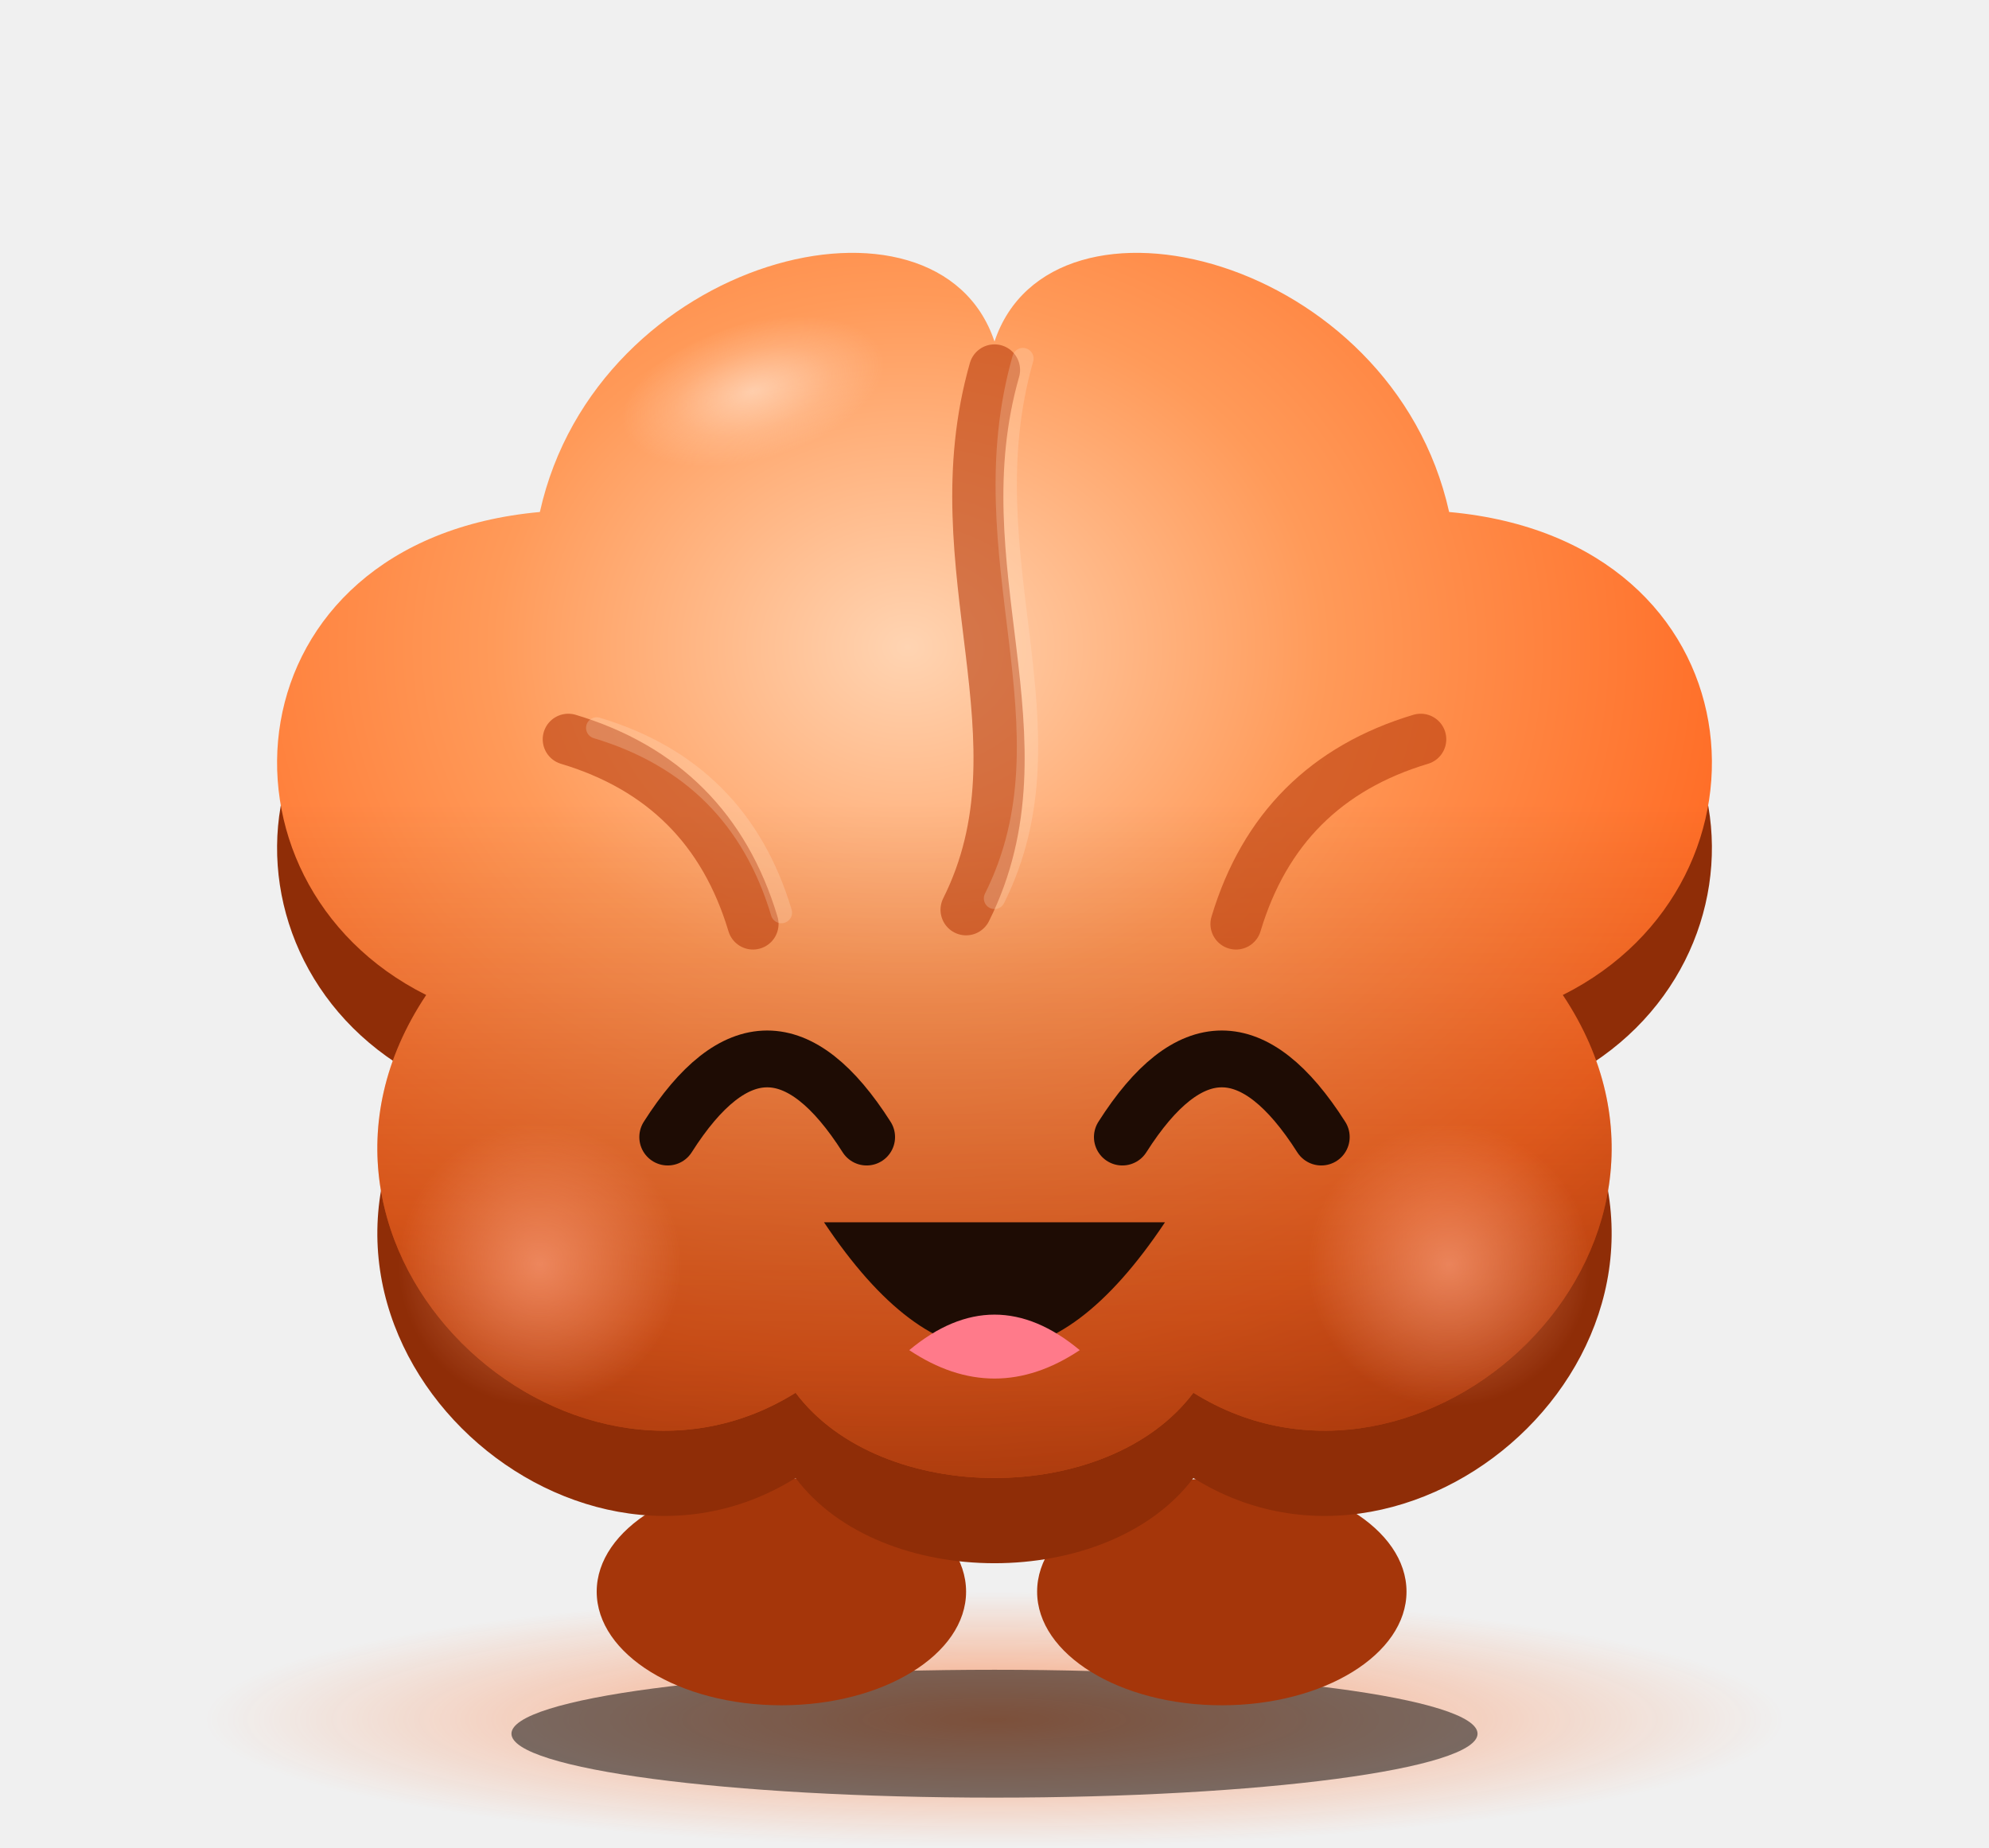
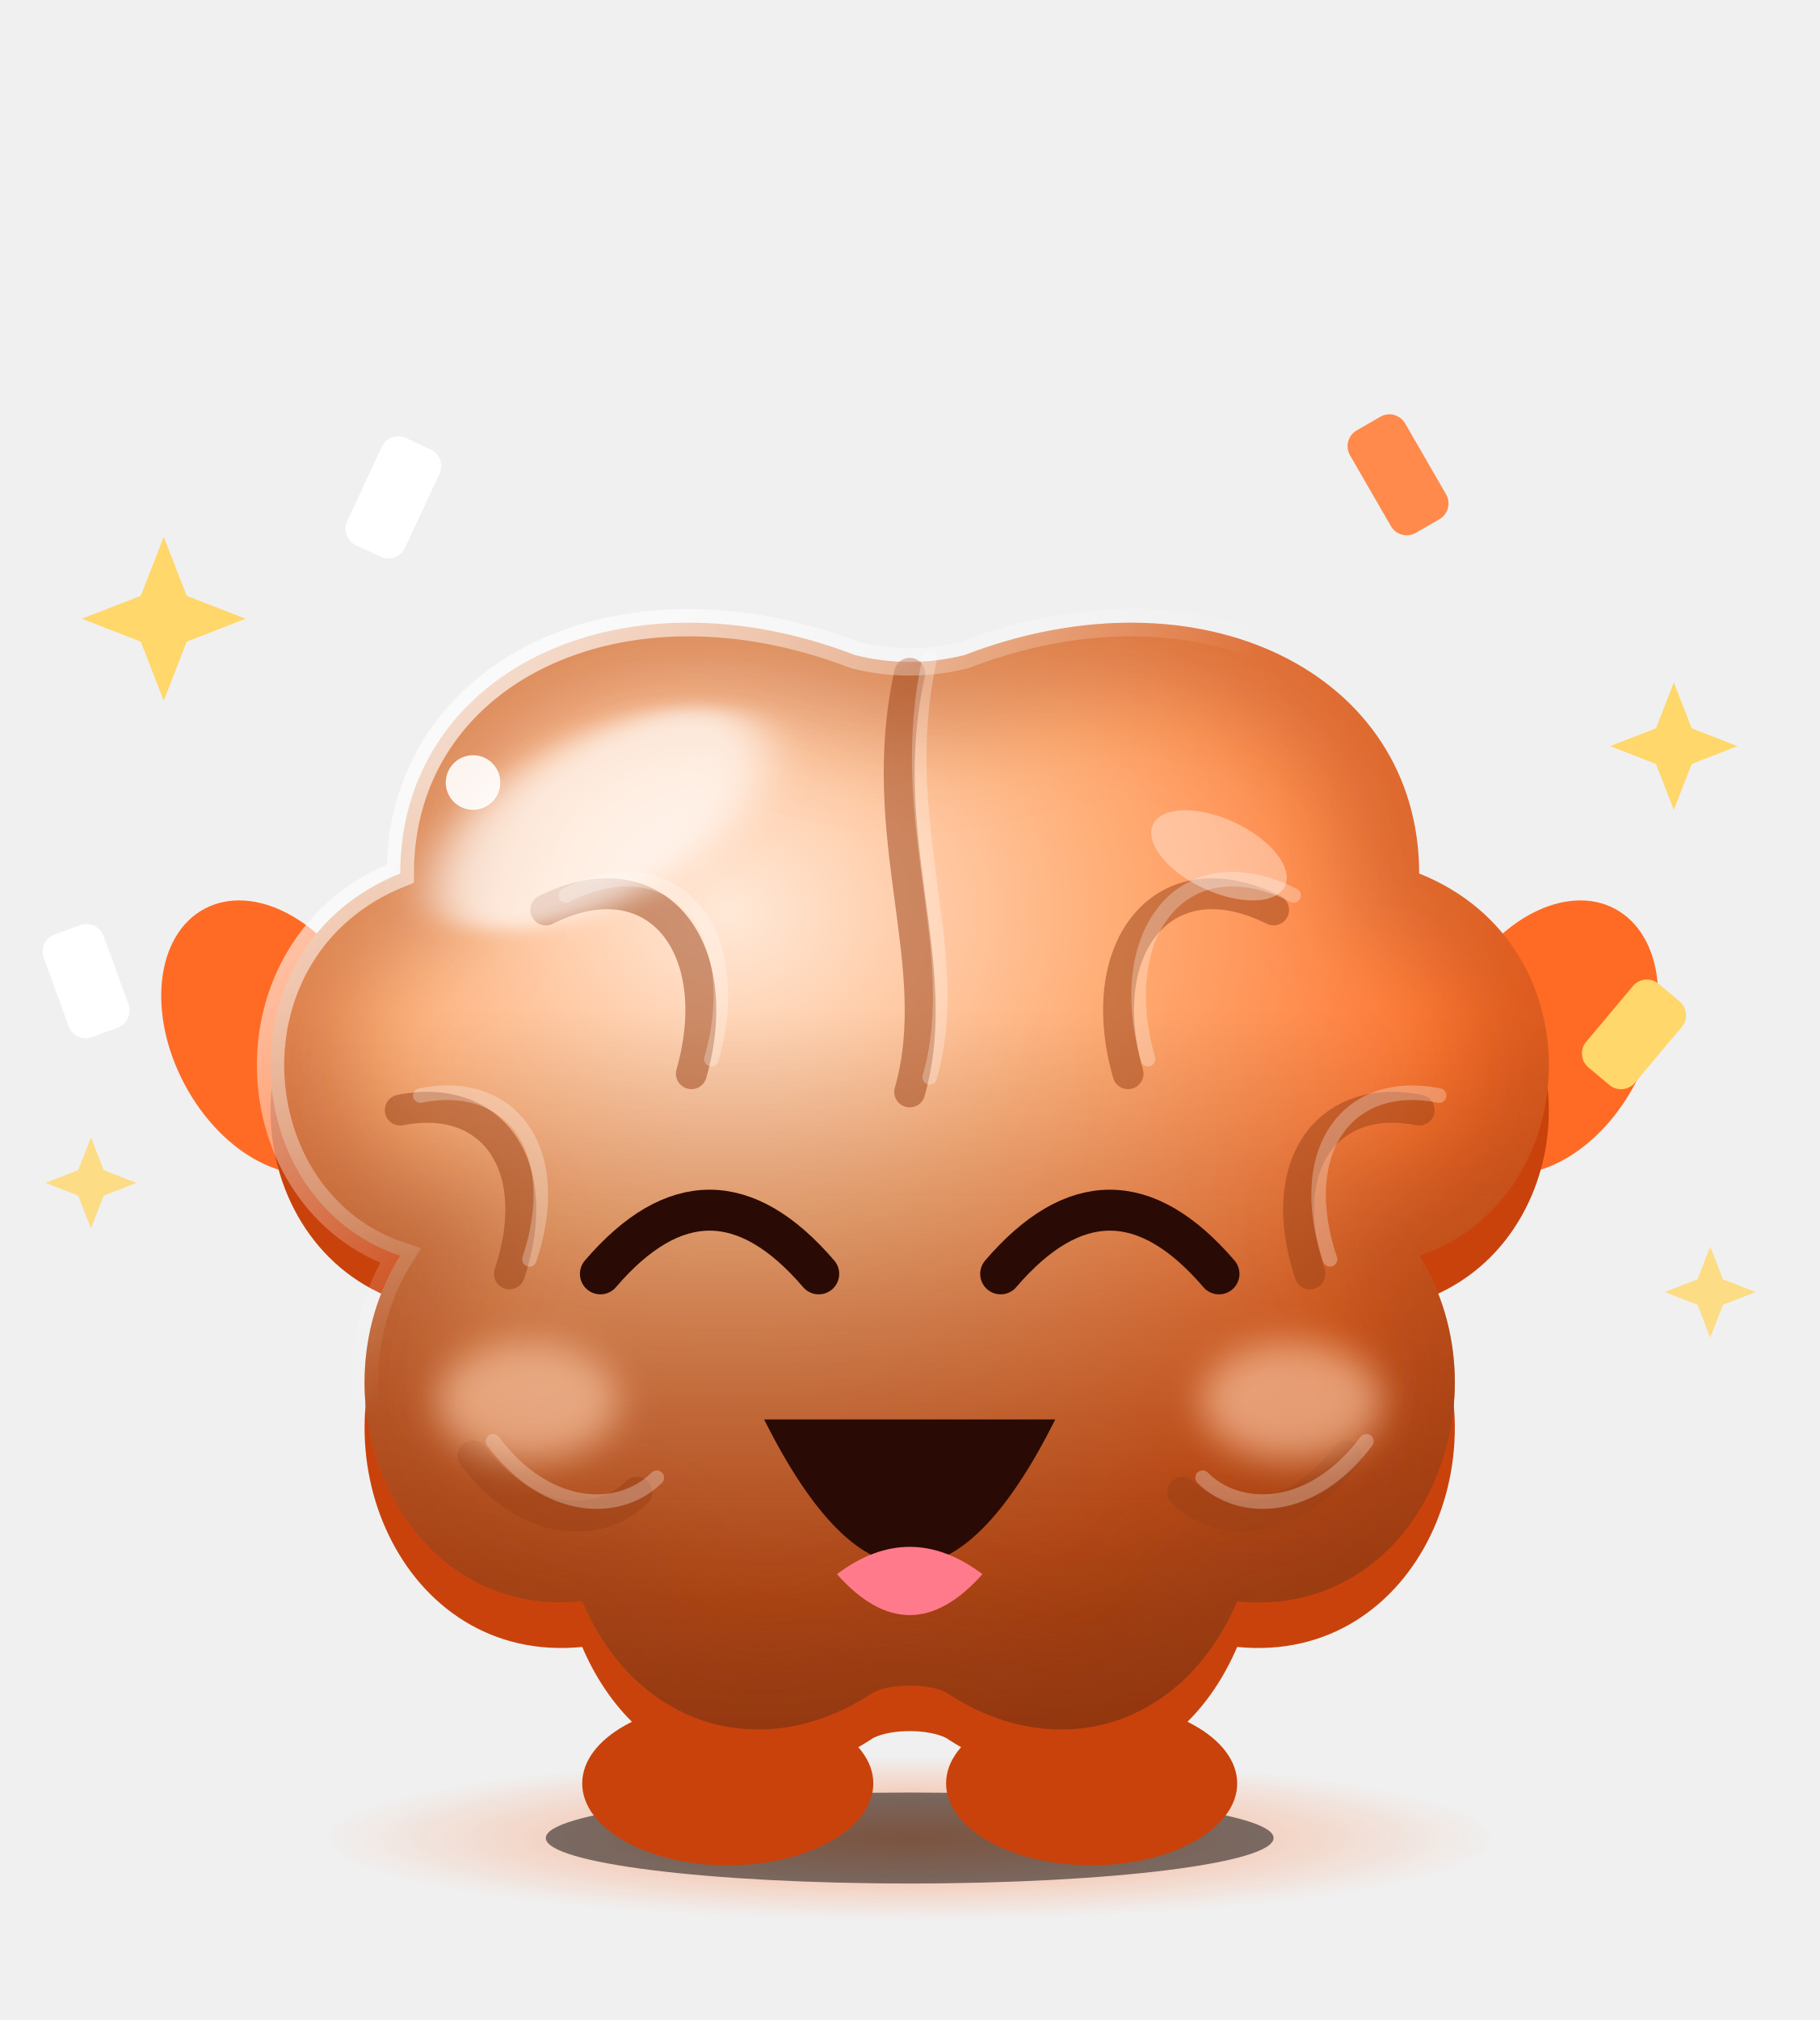
- <svg xmlns="http://www.w3.org/2000/svg" viewBox="0 0 140 130" width="240" height="223" aria-hidden="true">
+ <svg xmlns="http://www.w3.org/2000/svg" viewBox="0 -38 200 222" width="400" height="444" role="img" aria-label="Brainy, celebrating">
  <defs>
-     <clipPath id="clcelebrating">
-       <path d="M30 70C14 62 16 38 38 36C42 18 66 12 70 24C74 12 98 18 102 36C124 38 126 62 110 70C122 88 100 108 84 98C78 106 62 106 56 98C40 108 18 88 30 70Z" />
-     </clipPath>
-     <radialGradient id="axcelebrating" cx=".44" cy=".32" r=".82">
-       <stop offset="0" stop-color="#FFD4B2" />
-       <stop offset=".35" stop-color="#FF9A59" />
-       <stop offset=".72" stop-color="#FF6B24" />
+     <radialGradient id="bxcelebrating" cx=".36" cy=".26" r=".95">
+       <stop offset="0" stop-color="#FFE9D8" />
+       <stop offset=".3" stop-color="#FFB07A" />
+       <stop offset=".65" stop-color="#FF6B24" />
      <stop offset="1" stop-color="#C9420C" />
    </radialGradient>
-     <linearGradient id="sxcelebrating" x1="0" y1=".45" x2="0" y2="1">
-       <stop offset="0" stop-color="#7A2204" stop-opacity="0" />
-       <stop offset="1" stop-color="#7A2204" stop-opacity=".52" />
+     <linearGradient id="sxcelebrating" x1="0" y1=".35" x2="0" y2="1">
+       <stop offset="0" stop-color="#000" stop-opacity="0" />
+       <stop offset="1" stop-color="#3A0F00" stop-opacity=".5" />
    </linearGradient>
-     <radialGradient id="gxcelebrating">
-       <stop offset="0" stop-color="#FFF4EA" stop-opacity=".52" />
-       <stop offset=".6" stop-color="#FFF4EA" stop-opacity=".16" />
-       <stop offset="1" stop-color="#FFF4EA" stop-opacity="0" />
-     </radialGradient>
-     <radialGradient id="cxcelebrating">
-       <stop offset="0" stop-color="#FFA685" stop-opacity=".62" />
-       <stop offset="1" stop-color="#FFA685" stop-opacity="0" />
-     </radialGradient>
-     <radialGradient id="kxcelebrating">
-       <stop offset="0" stop-color="#FF6B24" stop-opacity=".6" />
+     <linearGradient id="rxcelebrating" x1="0" y1="0" x2="1" y2="1">
+       <stop offset="0" stop-color="#fff" stop-opacity=".95" />
+       <stop offset=".4" stop-color="#fff" stop-opacity="0" />
+     </linearGradient>
+     <radialGradient id="oxcelebrating">
+       <stop offset="0" stop-color="#FF6B24" stop-opacity=".55" />
      <stop offset="1" stop-color="#FF6B24" stop-opacity="0" />
    </radialGradient>
+     <radialGradient id="axcelebrating">
+       <stop offset="0" stop-color="#FFD76A" stop-opacity=".5" />
+       <stop offset="1" stop-color="#FFD76A" stop-opacity="0" />
+     </radialGradient>
+     <clipPath id="cxcelebrating">
+       <path d="M44 100C26 94 24 66 44 58C44 36 68 24 94 34C98 35 102 35 106 34C132 24 156 36 156 58C176 66 174 94 156 100C166 116 156 140 136 138C130 152 116 156 104 148C102 147 98 147 96 148C84 156 70 152 64 138C44 140 34 116 44 100Z" />
+     </clipPath>
+     <filter id="fxcelebrating" x="-20%" y="-20%" width="140%" height="140%">
+       <feGaussianBlur stdDeviation="5" />
+     </filter>
+     <filter id="hxcelebrating" x="-30%" y="-30%" width="160%" height="160%">
+       <feGaussianBlur stdDeviation="2" />
+     </filter>
  </defs>
-   <ellipse cx="70" cy="121" rx="56" ry="9" fill="url(#kxcelebrating)" />
-   <ellipse cx="70" cy="122" rx="34" ry="4.5" fill="#000" opacity=".5" />
-   <g class="mb">
-     <ellipse cx="55" cy="112" rx="13" ry="8" fill="#A5360A" />
-     <ellipse cx="86" cy="112" rx="13" ry="8" fill="#A5360A" />
-     <path d="M30 70C14 62 16 38 38 36C42 18 66 12 70 24C74 12 98 18 102 36C124 38 126 62 110 70C122 88 100 108 84 98C78 106 62 106 56 98C40 108 18 88 30 70Z" fill="#8F2D07" transform="translate(0,6)" />
-     <path d="M30 70C14 62 16 38 38 36C42 18 66 12 70 24C74 12 98 18 102 36C124 38 126 62 110 70C122 88 100 108 84 98C78 106 62 106 56 98C40 108 18 88 30 70Z" fill="url(#axcelebrating)" />
-     <path d="M30 70C14 62 16 38 38 36C42 18 66 12 70 24C74 12 98 18 102 36C124 38 126 62 110 70C122 88 100 108 84 98C78 106 62 106 56 98C40 108 18 88 30 70Z" fill="url(#sxcelebrating)" />
-     <g clip-path="url(#clcelebrating)">
-       <ellipse cx="53" cy="27.5" rx="9.5" ry="4.8" transform="rotate(-16 53 27.5)" fill="url(#gxcelebrating)" />
-       <g stroke-linecap="round" fill="none">
-         <g stroke="#B93C0C" stroke-width="3.6" opacity=".6">
-           <path d="M70 26C66 40 74 52 68 64" />
-           <path d="M40 52q10 3 13 13" />
-           <path d="M100 52q-10 3-13 13" />
-         </g>
-         <g stroke="#FFE4CE" stroke-width="1.5" opacity=".24" transform="translate(2,-0.8)">
-           <path d="M70 26C66 40 74 52 68 64" />
-           <path d="M40 52q10 3 13 13" />
-         </g>
+   <ellipse cx="100" cy="164" rx="64" ry="9" fill="url(#oxcelebrating)" />
+   <ellipse cx="100" cy="164" rx="40" ry="5" fill="#000" opacity=".5" />
+   <g>
+     <ellipse cx="80" cy="158" rx="16" ry="9" fill="#C9420C" />
+     <ellipse cx="120" cy="158" rx="16" ry="9" fill="#C9420C" />
+     <ellipse cx="30" cy="76" rx="11" ry="16" transform="rotate(-28 30 76)" fill="#FF6B24" />
+     <ellipse cx="170" cy="76" rx="11" ry="16" transform="rotate(28 170 76)" fill="#FF6B24" />
+     <path d="M44 100C26 94 24 66 44 58C44 36 68 24 94 34C98 35 102 35 106 34C132 24 156 36 156 58C176 66 174 94 156 100C166 116 156 140 136 138C130 152 116 156 104 148C102 147 98 147 96 148C84 156 70 152 64 138C44 140 34 116 44 100Z" fill="#C9420C" transform="translate(0,5)" />
+     <path d="M44 100C26 94 24 66 44 58C44 36 68 24 94 34C98 35 102 35 106 34C132 24 156 36 156 58C176 66 174 94 156 100C166 116 156 140 136 138C130 152 116 156 104 148C102 147 98 147 96 148C84 156 70 152 64 138C44 140 34 116 44 100Z" fill="url(#bxcelebrating)" />
+     <path d="M44 100C26 94 24 66 44 58C44 36 68 24 94 34C98 35 102 35 106 34C132 24 156 36 156 58C176 66 174 94 156 100C166 116 156 140 136 138C130 152 116 156 104 148C102 147 98 147 96 148C84 156 70 152 64 138C44 140 34 116 44 100Z" fill="url(#sxcelebrating)" />
+     <g clip-path="url(#cxcelebrating)">
+       <path d="M44 100C26 94 24 66 44 58C44 36 68 24 94 34C98 35 102 35 106 34C132 24 156 36 156 58C176 66 174 94 156 100C166 116 156 140 136 138C130 152 116 156 104 148C102 147 98 147 96 148C84 156 70 152 64 138C44 140 34 116 44 100Z" fill="none" stroke="#994016" stroke-width="16" opacity=".35" filter="url(#fxcelebrating)" />
+     </g>
+     <g fill="none" stroke-linecap="round">
+       <g stroke="#994016" stroke-width="3.4" opacity=".5">
+         <path d="M100 36C96 54 104 68 100 82" />
+         <path d="M60 62C72 56 80 66 76 80" />
+         <path d="M44 84C54 82 60 90 56 102" />
+         <path d="M140 62C128 56 120 66 124 80" />
+         <path d="M156 84C146 82 140 90 144 102" />
+         <path d="M52 122C58 130 66 130 70 126" />
+         <path d="M148 122C142 130 134 130 130 126" />
+       </g>
+       <g stroke="#fff" stroke-width="1.6" opacity=".28" transform="translate(2.2,-1.6)">
+         <path d="M100 36C96 54 104 68 100 82" />
+         <path d="M60 62C72 56 80 66 76 80" />
+         <path d="M44 84C54 82 60 90 56 102" />
+         <path d="M140 62C128 56 120 66 124 80" />
+         <path d="M156 84C146 82 140 90 144 102" />
+         <path d="M52 122C58 130 66 130 70 126" />
+         <path d="M148 122C142 130 134 130 130 126" />
      </g>
    </g>
-     <circle cx="38" cy="89" r="10" fill="url(#cxcelebrating)" />
-     <circle cx="102" cy="89" r="10" fill="url(#cxcelebrating)" />
-     <path d="M47 80q7-11 14 0M79 80q7-11 14 0" stroke="#1E0C04" stroke-width="4" stroke-linecap="round" fill="none" />
-     <path d="M58 86q12 18 24 0z" fill="#1E0C04" />
-     <path d="M64 95q6 4 12 0q-6-5-12 0z" fill="#FF7A8A" />
+     <path d="M44 100C26 94 24 66 44 58C44 36 68 24 94 34C98 35 102 35 106 34C132 24 156 36 156 58C176 66 174 94 156 100C166 116 156 140 136 138C130 152 116 156 104 148C102 147 98 147 96 148C84 156 70 152 64 138C44 140 34 116 44 100Z" fill="none" stroke="url(#rxcelebrating)" stroke-width="3" />
+     <ellipse cx="66" cy="52" rx="20" ry="9" transform="rotate(-28 66 52)" fill="#fff" opacity=".65" filter="url(#hxcelebrating)" />
+     <circle cx="52" cy="48" r="3" fill="#fff" opacity=".9" />
+     <ellipse cx="134" cy="56" rx="8" ry="4" transform="rotate(25 134 56)" fill="#fff" opacity=".35" />
+     <ellipse cx="58" cy="116" rx="10" ry="6.5" fill="#FFD0AF" opacity=".6" filter="url(#hxcelebrating)" />
+     <ellipse cx="142" cy="116" rx="10" ry="6.5" fill="#FFD0AF" opacity=".6" filter="url(#hxcelebrating)" />
+     <path d="M66 102Q78 88 90 102M110 102Q122 88 134 102" stroke="#2A0A04" stroke-width="4.5" stroke-linecap="round" fill="none" />
+     <path d="M84 118Q100 150 116 118Z" fill="#2A0A04" />
+     <path d="M92 135Q100 144 108 135Q100 129 92 135Z" fill="#FF7A8A" />
  </g>
+   <path d="M18 21L20.52 27.48L27 30L20.52 32.52L18 39L15.48 32.52L9 30L15.48 27.48Z" fill="#FFD76A" opacity="1" />
+   <path d="M184 37L185.96 42.04L191 44L185.96 45.96L184 51L182.04 45.96L177 44L182.04 42.04Z" fill="#FFD76A" opacity="1" />
+   <path d="M188 99L189.4 102.6L193 104L189.4 105.4L188 109L186.6 105.4L183 104L186.6 102.6Z" fill="#FFD76A" opacity="0.8" />
+   <path d="M10 87L11.4 90.6L15 92L11.4 93.4L10 97L8.6 93.4L5 92L8.6 90.6Z" fill="#FFD76A" opacity="0.8" />
+   <rect x="40" y="10" width="7" height="13" rx="2" fill="#fff" transform="rotate(25 43 16)" />
+   <rect x="150" y="8" width="7" height="13" rx="2" fill="#FF8A4C" transform="rotate(-30 153 14)" />
+   <rect x="176" y="70" width="7" height="12" rx="2" fill="#FFD76A" transform="rotate(40 180 76)" />
+   <rect x="6" y="64" width="7" height="12" rx="2" fill="#fff" transform="rotate(-20 9 70)" />
</svg>
